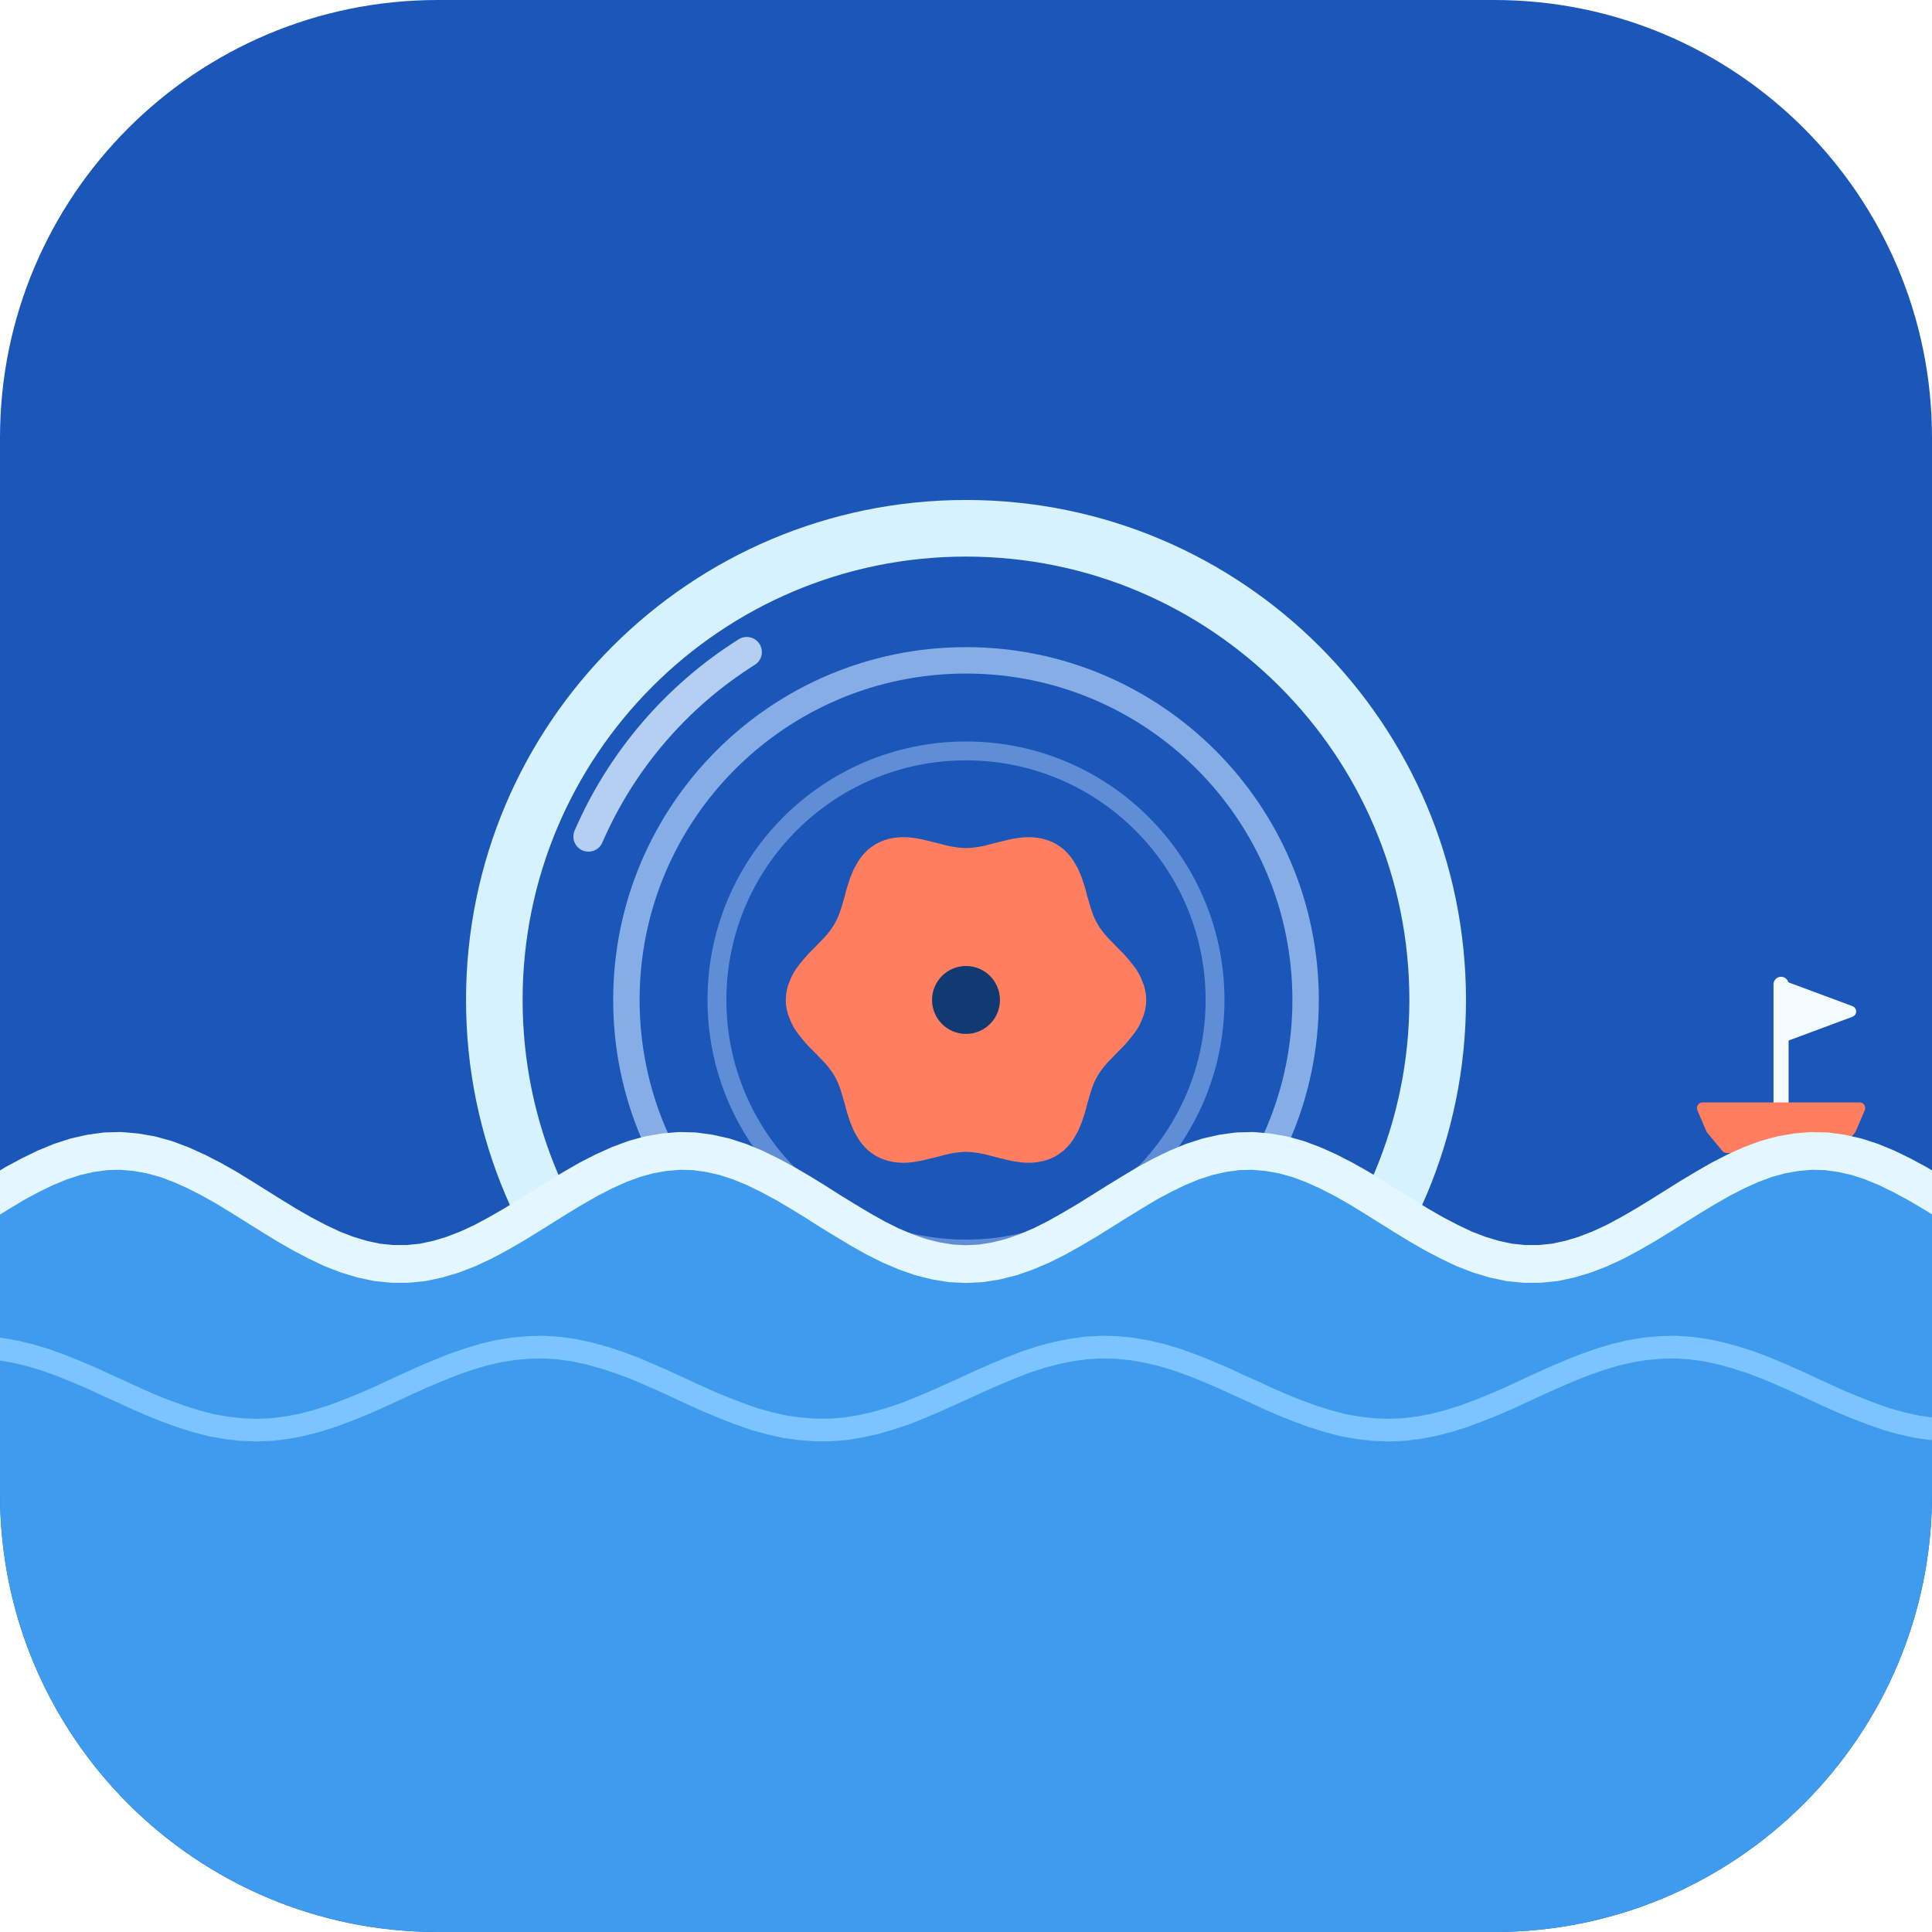
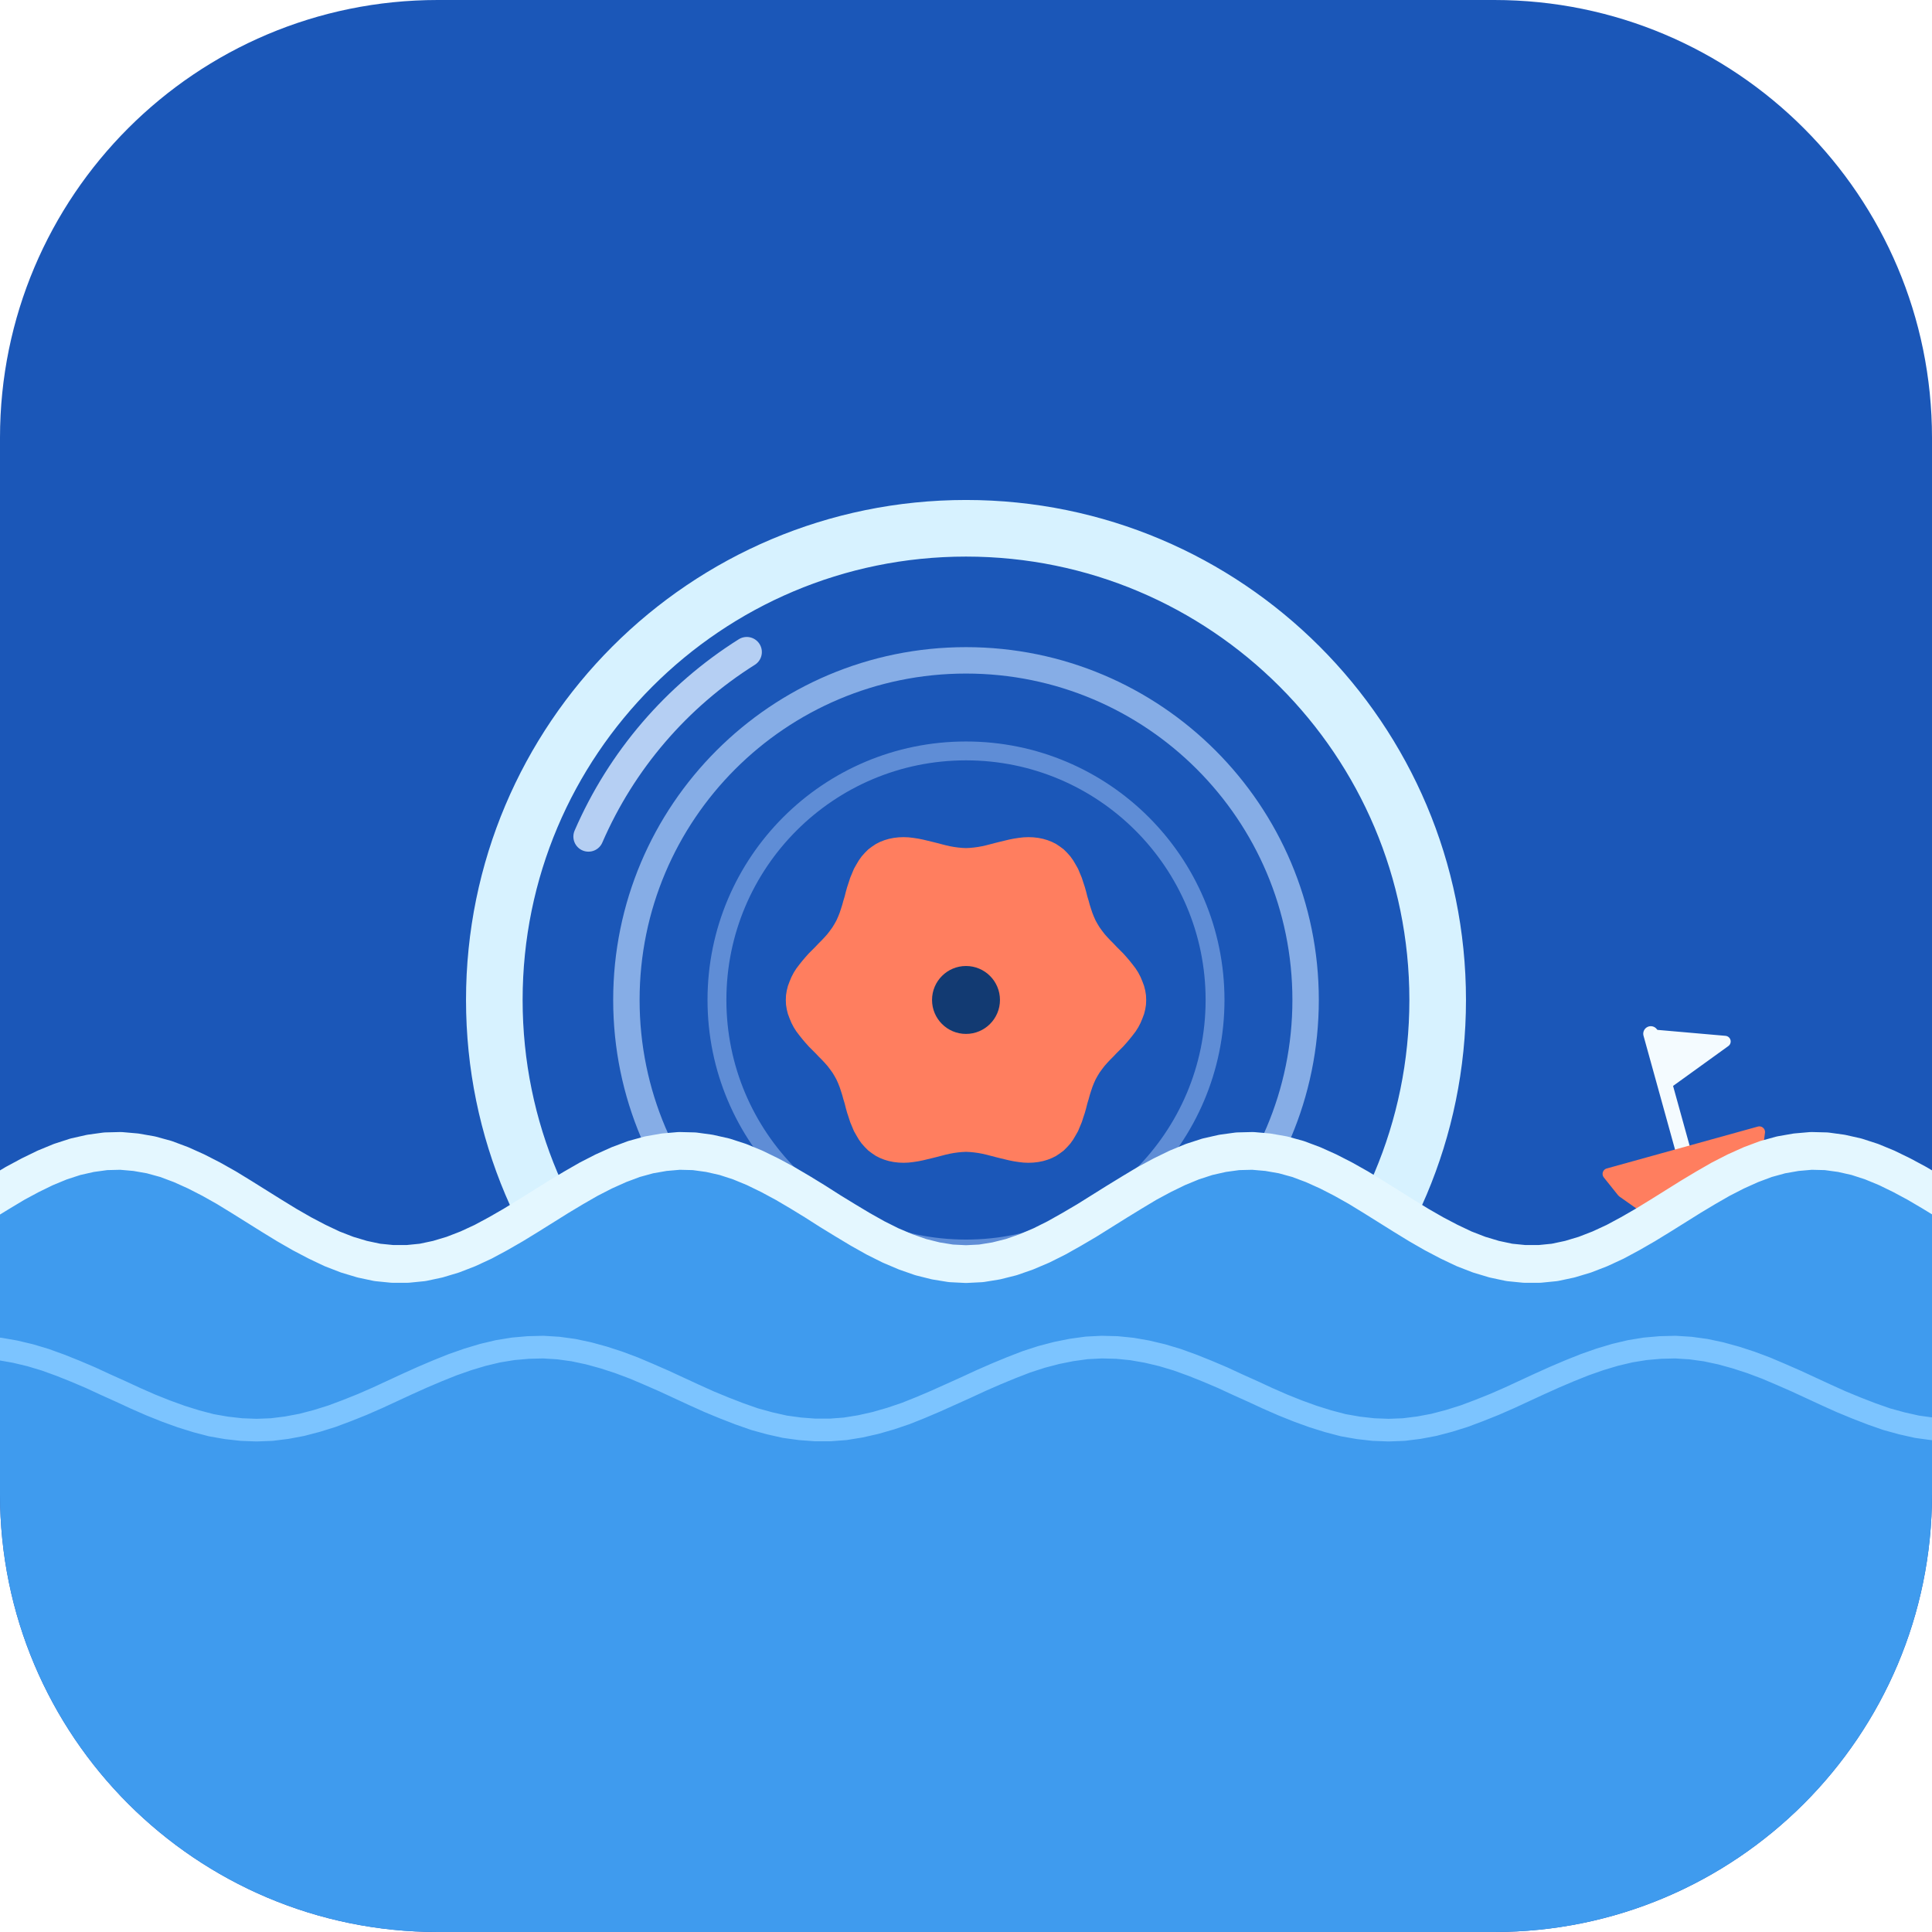
<svg xmlns="http://www.w3.org/2000/svg" width="1024" height="1024" viewBox="0 0 1024 1024">
  <defs>
    <clipPath id="tile">
      <rect width="1024" height="1024" rx="232" />
    </clipPath>
  </defs>
  <g clip-path="url(#tile)">
    <rect width="1024" height="1024" fill="#1b57b8" />
    <circle cx="512.0" cy="530.0" r="250.0" fill="none" stroke="#d7f2ff" stroke-width="30" />
    <circle cx="512.0" cy="530.0" r="180.0" fill="none" stroke="#86ade6" stroke-width="14.0" />
    <circle cx="512.0" cy="530.0" r="132.0" fill="none" stroke="#5f8dd6" stroke-width="10.0" />
    <path d="M311.9 443.4 A218.0 218.0 0 0 1 395.8 345.6" fill="none" stroke="#b5cff3" stroke-width="16" stroke-linecap="round" />
    <path d="M512.0 449.5L514.1 449.4L516.2 449.2L518.4 448.9L520.6 448.5L522.8 448.0L525.1 447.4L527.4 446.8L529.8 446.2L532.3 445.6L534.8 445.0L537.3 444.5L539.9 444.1L542.5 443.8L545.1 443.7L547.7 443.8L550.3 444.1L552.8 444.6L555.2 445.3L557.5 446.2L559.7 447.3L561.8 448.7L563.8 450.2L565.6 452.0L567.3 453.9L568.8 456.0L570.1 458.2L571.4 460.5L572.4 462.9L573.4 465.3L574.2 467.8L575.0 470.2L575.7 472.7L576.3 475.1L577.0 477.4L577.6 479.6L578.3 481.8L579.0 483.9L579.8 485.9L580.7 487.9L581.7 489.7L582.8 491.5L584.1 493.3L585.4 495.0L586.9 496.7L588.4 498.3L590.1 500.0L591.8 501.8L593.5 503.5L595.3 505.3L597.0 507.2L598.7 509.2L600.3 511.2L601.9 513.3L603.3 515.5L604.5 517.8L605.5 520.2L606.4 522.6L607.0 525.0L607.4 527.5L607.5 530.0L607.4 532.5L607.0 535.0L606.4 537.4L605.5 539.8L604.5 542.2L603.3 544.5L601.9 546.7L600.3 548.8L598.7 550.8L597.0 552.8L595.3 554.7L593.5 556.5L591.8 558.2L590.1 560.0L588.4 561.7L586.9 563.3L585.4 565.0L584.1 566.7L582.8 568.5L581.7 570.3L580.7 572.1L579.8 574.1L579.0 576.1L578.3 578.2L577.6 580.4L577.0 582.6L576.3 584.9L575.7 587.3L575.0 589.8L574.2 592.2L573.4 594.7L572.4 597.1L571.4 599.5L570.1 601.8L568.8 604.0L567.3 606.1L565.6 608.0L563.8 609.8L561.8 611.3L559.7 612.7L557.5 613.8L555.2 614.7L552.8 615.4L550.3 615.9L547.7 616.2L545.1 616.3L542.5 616.2L539.9 615.9L537.3 615.5L534.8 615.0L532.3 614.4L529.8 613.8L527.4 613.2L525.1 612.6L522.8 612.0L520.6 611.5L518.4 611.1L516.2 610.8L514.1 610.6L512.0 610.5L509.9 610.6L507.8 610.8L505.6 611.1L503.4 611.5L501.2 612.0L498.9 612.6L496.6 613.2L494.2 613.8L491.7 614.4L489.2 615.0L486.7 615.5L484.1 615.9L481.5 616.2L478.9 616.3L476.3 616.2L473.7 615.9L471.2 615.4L468.8 614.7L466.5 613.8L464.3 612.7L462.2 611.3L460.2 609.8L458.4 608.0L456.7 606.1L455.2 604.0L453.9 601.8L452.6 599.5L451.6 597.1L450.6 594.7L449.8 592.2L449.0 589.8L448.3 587.3L447.7 584.9L447.0 582.6L446.4 580.4L445.7 578.2L445.0 576.1L444.2 574.1L443.3 572.1L442.3 570.3L441.2 568.5L439.9 566.7L438.6 565.0L437.1 563.3L435.6 561.7L433.9 560.0L432.2 558.2L430.5 556.5L428.7 554.7L427.0 552.8L425.3 550.8L423.7 548.8L422.1 546.7L420.7 544.5L419.5 542.2L418.5 539.8L417.6 537.4L417.0 535.0L416.6 532.5L416.5 530.0L416.6 527.5L417.0 525.0L417.6 522.6L418.5 520.2L419.5 517.8L420.7 515.5L422.1 513.3L423.7 511.2L425.3 509.2L427.0 507.2L428.7 505.3L430.5 503.5L432.2 501.8L433.9 500.0L435.6 498.3L437.1 496.7L438.6 495.0L439.9 493.3L441.2 491.5L442.3 489.7L443.3 487.9L444.2 485.9L445.0 483.9L445.7 481.8L446.4 479.6L447.0 477.4L447.7 475.1L448.3 472.7L449.0 470.2L449.8 467.8L450.6 465.3L451.6 462.9L452.6 460.5L453.9 458.2L455.2 456.0L456.7 453.9L458.4 452.0L460.2 450.2L462.2 448.7L464.3 447.3L466.5 446.2L468.8 445.3L471.2 444.6L473.7 444.1L476.3 443.8L478.9 443.7L481.5 443.8L484.1 444.1L486.7 444.5L489.2 445.0L491.7 445.6L494.2 446.2L496.6 446.8L498.9 447.4L501.2 448.0L503.4 448.5L505.6 448.9L507.8 449.2L509.9 449.4Z" fill="#ff7e5f" />
    <circle cx="512.0" cy="530.0" r="18" fill="#123a72" />
-     <line x1="944.0" y1="521.7" x2="944.0" y2="587.3" stroke="#f4fbff" stroke-width="8" stroke-linecap="round" />
-     <path d="M946.4 523.3L946.4 548.9L980.8 536.1Z" fill="#f4fbff" stroke="#f4fbff" stroke-width="6" stroke-linejoin="round" />
-     <path d="M902.4 587.3L985.6 587.3L980.8 598.5L972.8 608.1L915.2 608.1L907.2 598.5Z" fill="#ff7e5f" stroke="#ff7e5f" stroke-width="6" stroke-linejoin="round" />
+     <line x1="874.954" y1="547.9" x2="892.452" y2="611.1" stroke="#f4fbff" stroke-width="8" stroke-linecap="round" />
+     <path d="M877.7 548.8L884.5 573.5L914.3 552.0Z" fill="#f4fbff" stroke="#f4fbff" stroke-width="6" stroke-linejoin="round" />
+     <path d="M852.4 622.2L932.5 600.0L930.9 612.1L925.8 623.5L870.2 638.9L860.0 631.7Z" fill="#ff7e5f" stroke="#ff7e5f" stroke-width="6" stroke-linejoin="round" />
    <path d="M-8.0 636.9L0.0 632.0L8.0 627.2L16.0 622.9L24.0 619.0L32.0 615.7L40.0 613.1L48.0 611.3L56.0 610.2L64.0 610.0L72.0 610.7L80.0 612.1L88.0 614.3L96.0 617.3L104.0 620.9L112.0 625.0L120.0 629.5L128.0 634.4L136.0 639.4L144.0 644.4L152.0 649.3L160.0 653.9L168.0 658.1L176.0 661.9L184.0 665.0L192.0 667.4L200.0 669.1L208.0 669.9L216.0 669.9L224.0 669.1L232.0 667.4L240.0 665.0L248.0 661.9L256.0 658.2L264.0 653.9L272.0 649.3L280.0 644.4L288.0 639.4L296.0 634.4L304.0 629.6L312.0 625.0L320.0 620.9L328.0 617.3L336.0 614.3L344.0 612.1L352.0 610.7L360.0 610.0L368.0 610.2L376.0 611.3L384.0 613.1L392.0 615.7L400.0 619.0L408.0 622.9L416.0 627.2L424.0 631.9L432.0 636.8L440.0 641.9L448.0 646.8L456.0 651.6L464.0 656.1L472.0 660.1L480.0 663.5L488.0 666.3L496.0 668.3L504.0 669.6L512.0 670.0L520.0 669.6L528.0 668.3L536.0 666.3L544.0 663.5L552.0 660.1L560.0 656.1L568.0 651.6L576.0 646.9L584.0 641.9L592.0 636.9L600.0 632.0L608.0 627.2L616.0 622.9L624.0 619.0L632.0 615.7L640.0 613.1L648.0 611.3L656.0 610.2L664.0 610.0L672.0 610.7L680.0 612.1L688.0 614.3L696.0 617.3L704.0 620.9L712.0 625.0L720.0 629.5L728.0 634.4L736.0 639.4L744.0 644.4L752.0 649.3L760.0 653.9L768.0 658.1L776.0 661.9L784.0 665.0L792.0 667.4L800.0 669.1L808.0 669.9L816.0 669.9L824.0 669.1L832.0 667.4L840.0 665.0L848.0 661.9L856.0 658.2L864.0 653.9L872.0 649.3L880.0 644.4L888.0 639.4L896.0 634.4L904.0 629.6L912.0 625.0L920.0 620.9L928.0 617.3L936.0 614.3L944.0 612.1L952.0 610.7L960.0 610.0L968.0 610.2L976.0 611.3L984.0 613.1L992.0 615.7L1000.0 619.0L1008.0 622.9L1016.0 627.2L1024.0 631.9L1032.0 636.8L1032.0 1032.0L-8.0 1032.0Z" fill="#3f9bee" />
    <path d="M-8.0 714.2L0.0 715.0L8.0 716.4L16.0 718.3L24.0 720.7L32.0 723.6L40.0 726.8L48.0 730.2L56.0 733.9L64.0 737.5L72.0 741.2L80.0 744.7L88.0 747.9L96.0 750.8L104.0 753.3L112.0 755.4L120.0 756.8L128.0 757.7L136.0 758.0L144.0 757.7L152.0 756.7L160.0 755.2L168.0 753.1L176.0 750.6L184.0 747.6L192.0 744.4L200.0 740.9L208.0 737.2L216.0 733.5L224.0 729.9L232.0 726.5L240.0 723.3L248.0 720.5L256.0 718.1L264.0 716.2L272.0 714.9L280.0 714.2L288.0 714.0L296.0 714.5L304.0 715.6L312.0 717.3L320.0 719.5L328.0 722.1L336.0 725.1L344.0 728.5L352.0 732.0L360.0 735.7L368.0 739.4L376.0 743.0L384.0 746.3L392.0 749.4L400.0 752.2L408.0 754.4L416.0 756.2L424.0 757.3L432.0 757.9L440.0 757.9L448.0 757.3L456.0 756.0L464.0 754.2L472.0 751.9L480.0 749.2L488.0 746.0L496.0 742.6L504.0 739.0L512.0 735.4L520.0 731.7L528.0 728.2L536.0 724.9L544.0 721.8L552.0 719.2L560.0 717.1L568.0 715.5L576.0 714.4L584.0 714.0L592.0 714.2L600.0 715.0L608.0 716.4L616.0 718.3L624.0 720.7L632.0 723.6L640.0 726.8L648.0 730.2L656.0 733.9L664.0 737.5L672.0 741.2L680.0 744.7L688.0 747.9L696.0 750.8L704.0 753.3L712.0 755.4L720.0 756.8L728.0 757.7L736.0 758.0L744.0 757.7L752.0 756.7L760.0 755.2L768.0 753.1L776.0 750.6L784.0 747.6L792.0 744.4L800.0 740.9L808.0 737.2L816.0 733.5L824.0 729.9L832.0 726.5L840.0 723.3L848.0 720.5L856.0 718.1L864.0 716.2L872.0 714.9L880.0 714.2L888.0 714.0L896.0 714.5L904.0 715.6L912.0 717.3L920.0 719.5L928.0 722.1L936.0 725.1L944.0 728.5L952.0 732.0L960.0 735.7L968.0 739.4L976.0 743.0L984.0 746.3L992.0 749.4L1000.0 752.2L1008.0 754.4L1016.0 756.2L1024.0 757.3L1032.0 757.9" fill="none" stroke="#7cc4ff" stroke-width="12" stroke-linecap="round" stroke-linejoin="round" />
    <path d="M-8.0 636.9L0.0 632.0L8.0 627.2L16.0 622.9L24.0 619.0L32.0 615.7L40.0 613.1L48.0 611.3L56.0 610.2L64.0 610.0L72.0 610.7L80.0 612.1L88.0 614.3L96.0 617.3L104.0 620.9L112.0 625.0L120.0 629.5L128.0 634.4L136.0 639.4L144.0 644.4L152.0 649.3L160.0 653.9L168.0 658.1L176.0 661.9L184.0 665.0L192.0 667.4L200.0 669.1L208.0 669.9L216.0 669.9L224.0 669.1L232.0 667.4L240.0 665.0L248.0 661.9L256.0 658.2L264.0 653.9L272.0 649.3L280.0 644.4L288.0 639.4L296.0 634.4L304.0 629.6L312.0 625.0L320.0 620.9L328.0 617.3L336.0 614.3L344.0 612.1L352.0 610.7L360.0 610.0L368.0 610.2L376.0 611.3L384.0 613.1L392.0 615.7L400.0 619.0L408.0 622.9L416.0 627.2L424.0 631.9L432.0 636.8L440.0 641.9L448.0 646.8L456.0 651.6L464.0 656.1L472.0 660.1L480.0 663.5L488.0 666.3L496.0 668.3L504.0 669.6L512.0 670.0L520.0 669.6L528.0 668.3L536.0 666.3L544.0 663.5L552.0 660.1L560.0 656.1L568.0 651.6L576.0 646.9L584.0 641.9L592.0 636.9L600.0 632.0L608.0 627.2L616.0 622.9L624.0 619.0L632.0 615.7L640.0 613.1L648.0 611.3L656.0 610.2L664.0 610.0L672.0 610.7L680.0 612.1L688.0 614.3L696.0 617.3L704.0 620.9L712.0 625.0L720.0 629.5L728.0 634.4L736.0 639.4L744.0 644.4L752.0 649.3L760.0 653.9L768.0 658.1L776.0 661.9L784.0 665.0L792.0 667.4L800.0 669.1L808.0 669.9L816.0 669.9L824.0 669.1L832.0 667.4L840.0 665.0L848.0 661.9L856.0 658.2L864.0 653.9L872.0 649.3L880.0 644.4L888.0 639.4L896.0 634.4L904.0 629.6L912.0 625.0L920.0 620.9L928.0 617.3L936.0 614.3L944.0 612.1L952.0 610.7L960.0 610.0L968.0 610.2L976.0 611.3L984.0 613.1L992.0 615.7L1000.0 619.0L1008.0 622.9L1016.0 627.2L1024.0 631.9L1032.0 636.8" fill="none" stroke="#e4f7ff" stroke-width="20" stroke-linecap="round" stroke-linejoin="round" />
  </g>
</svg>
